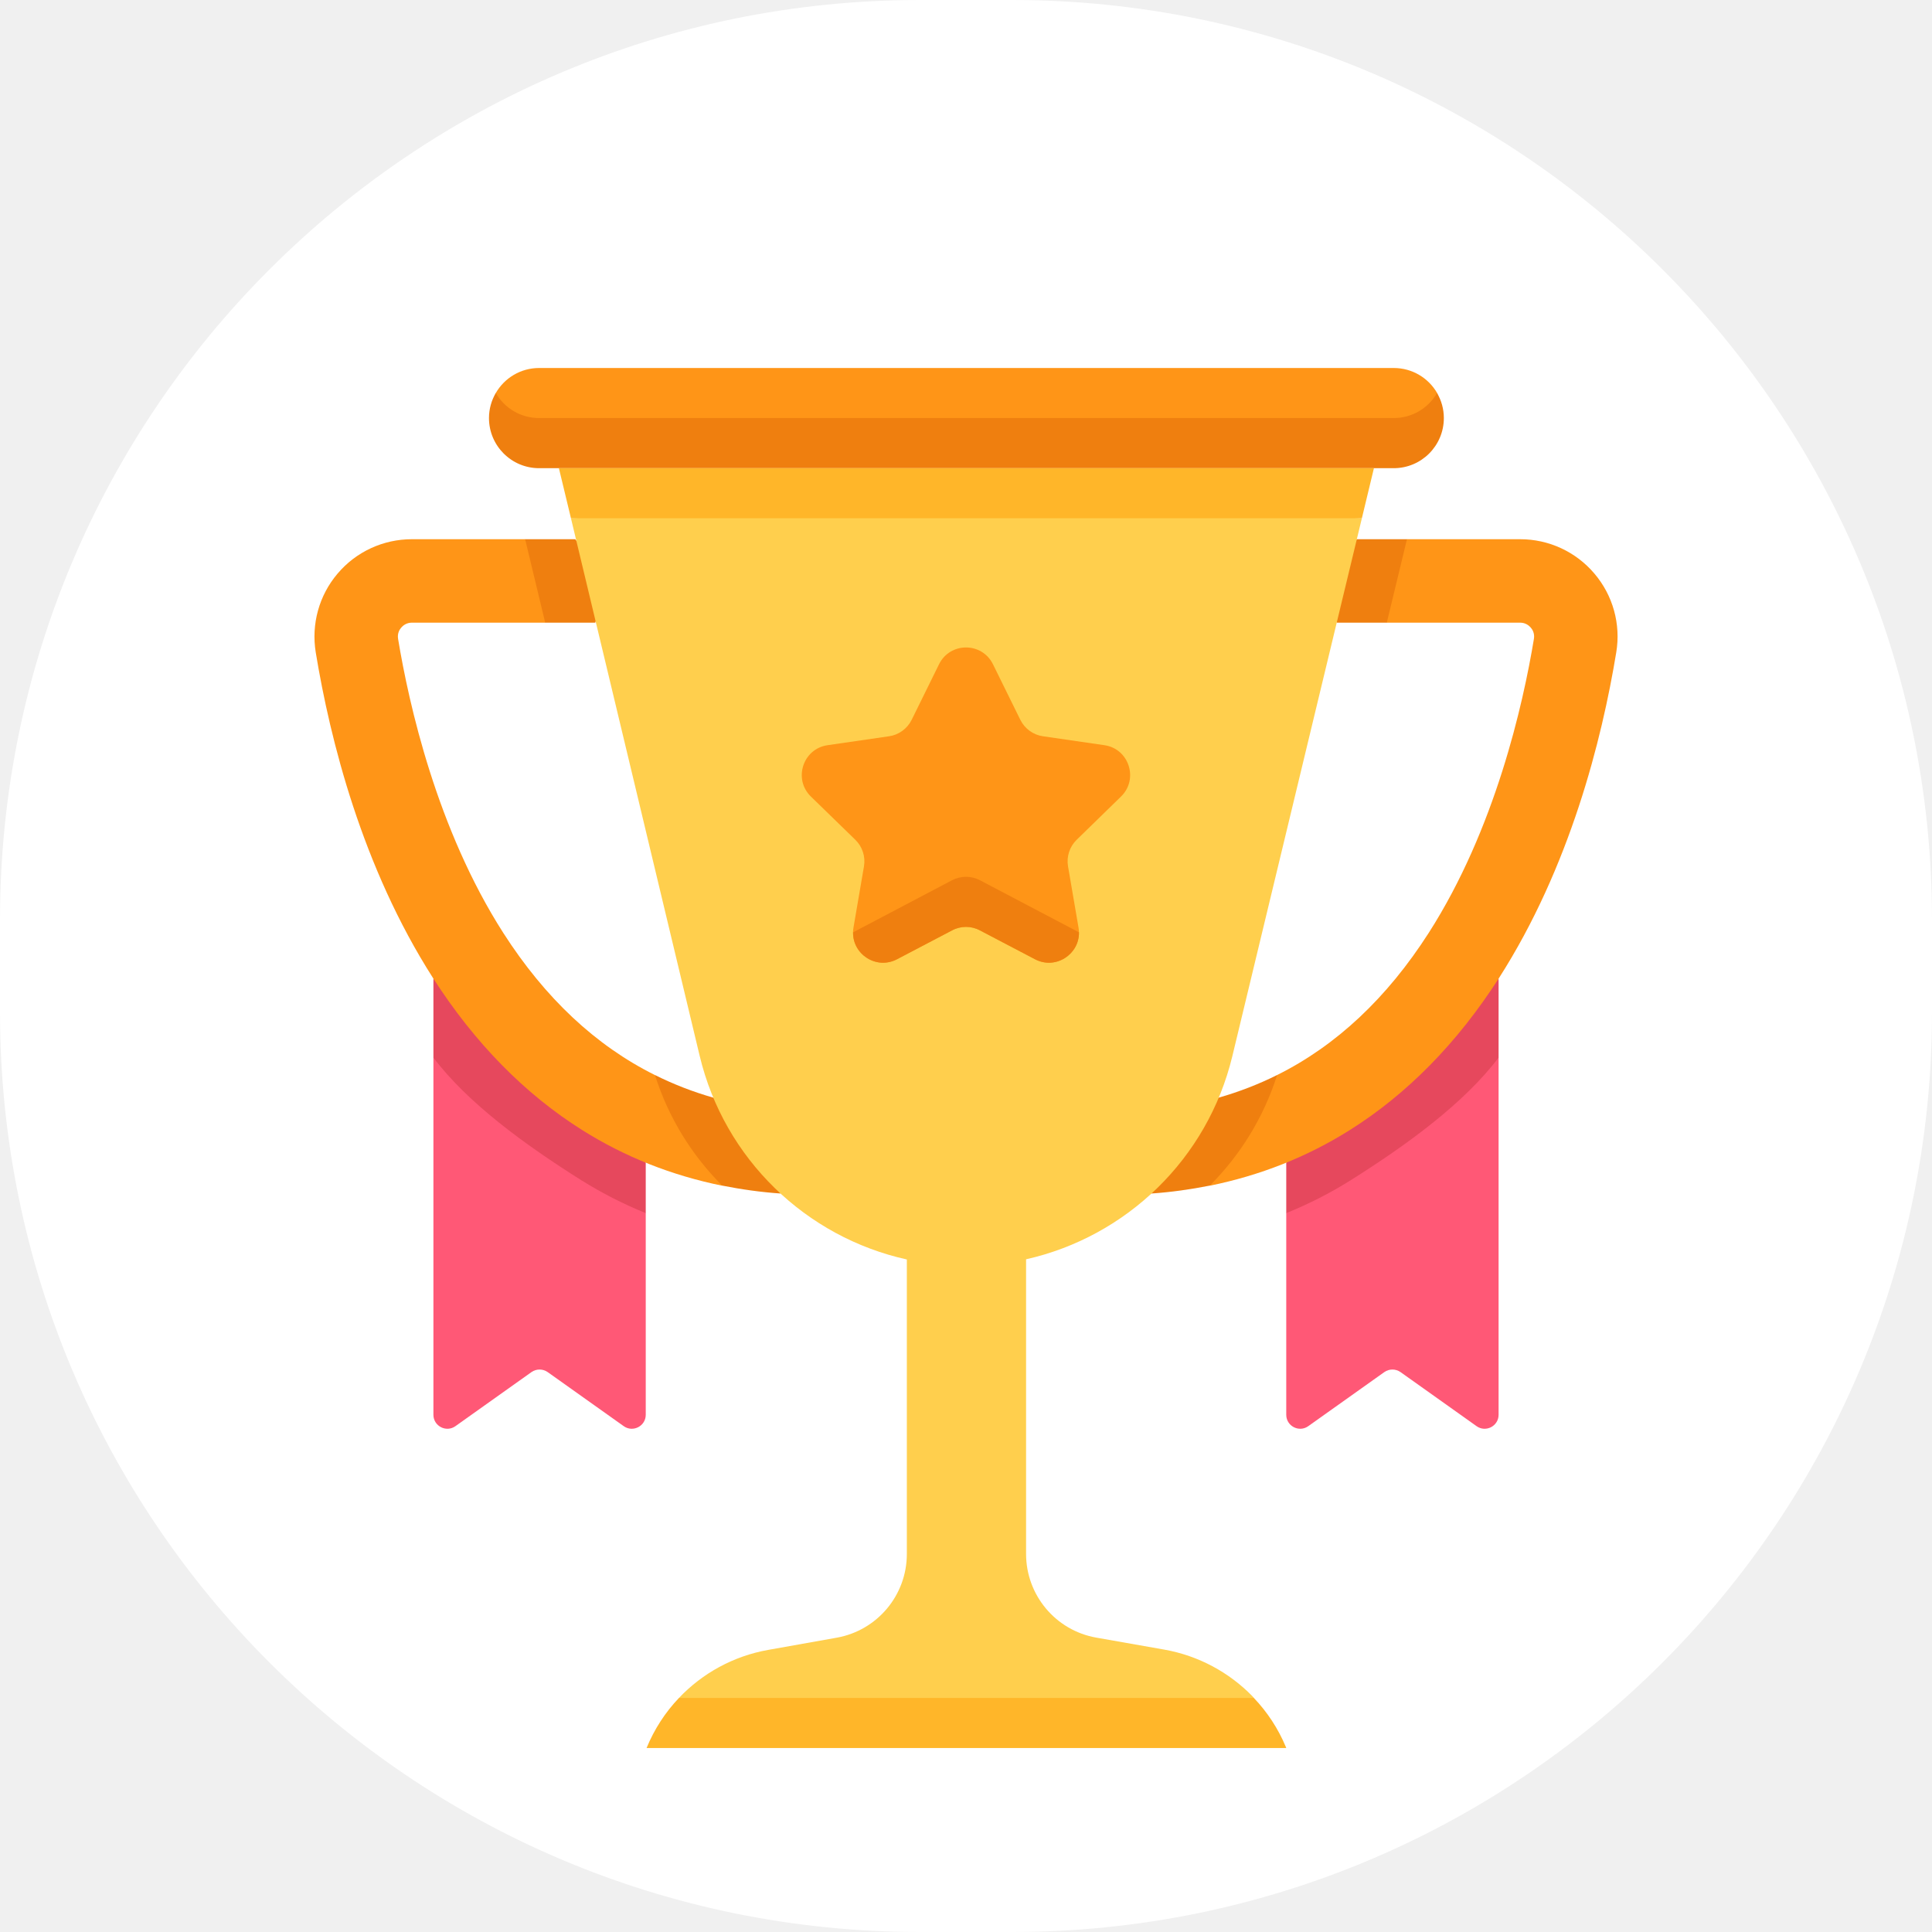
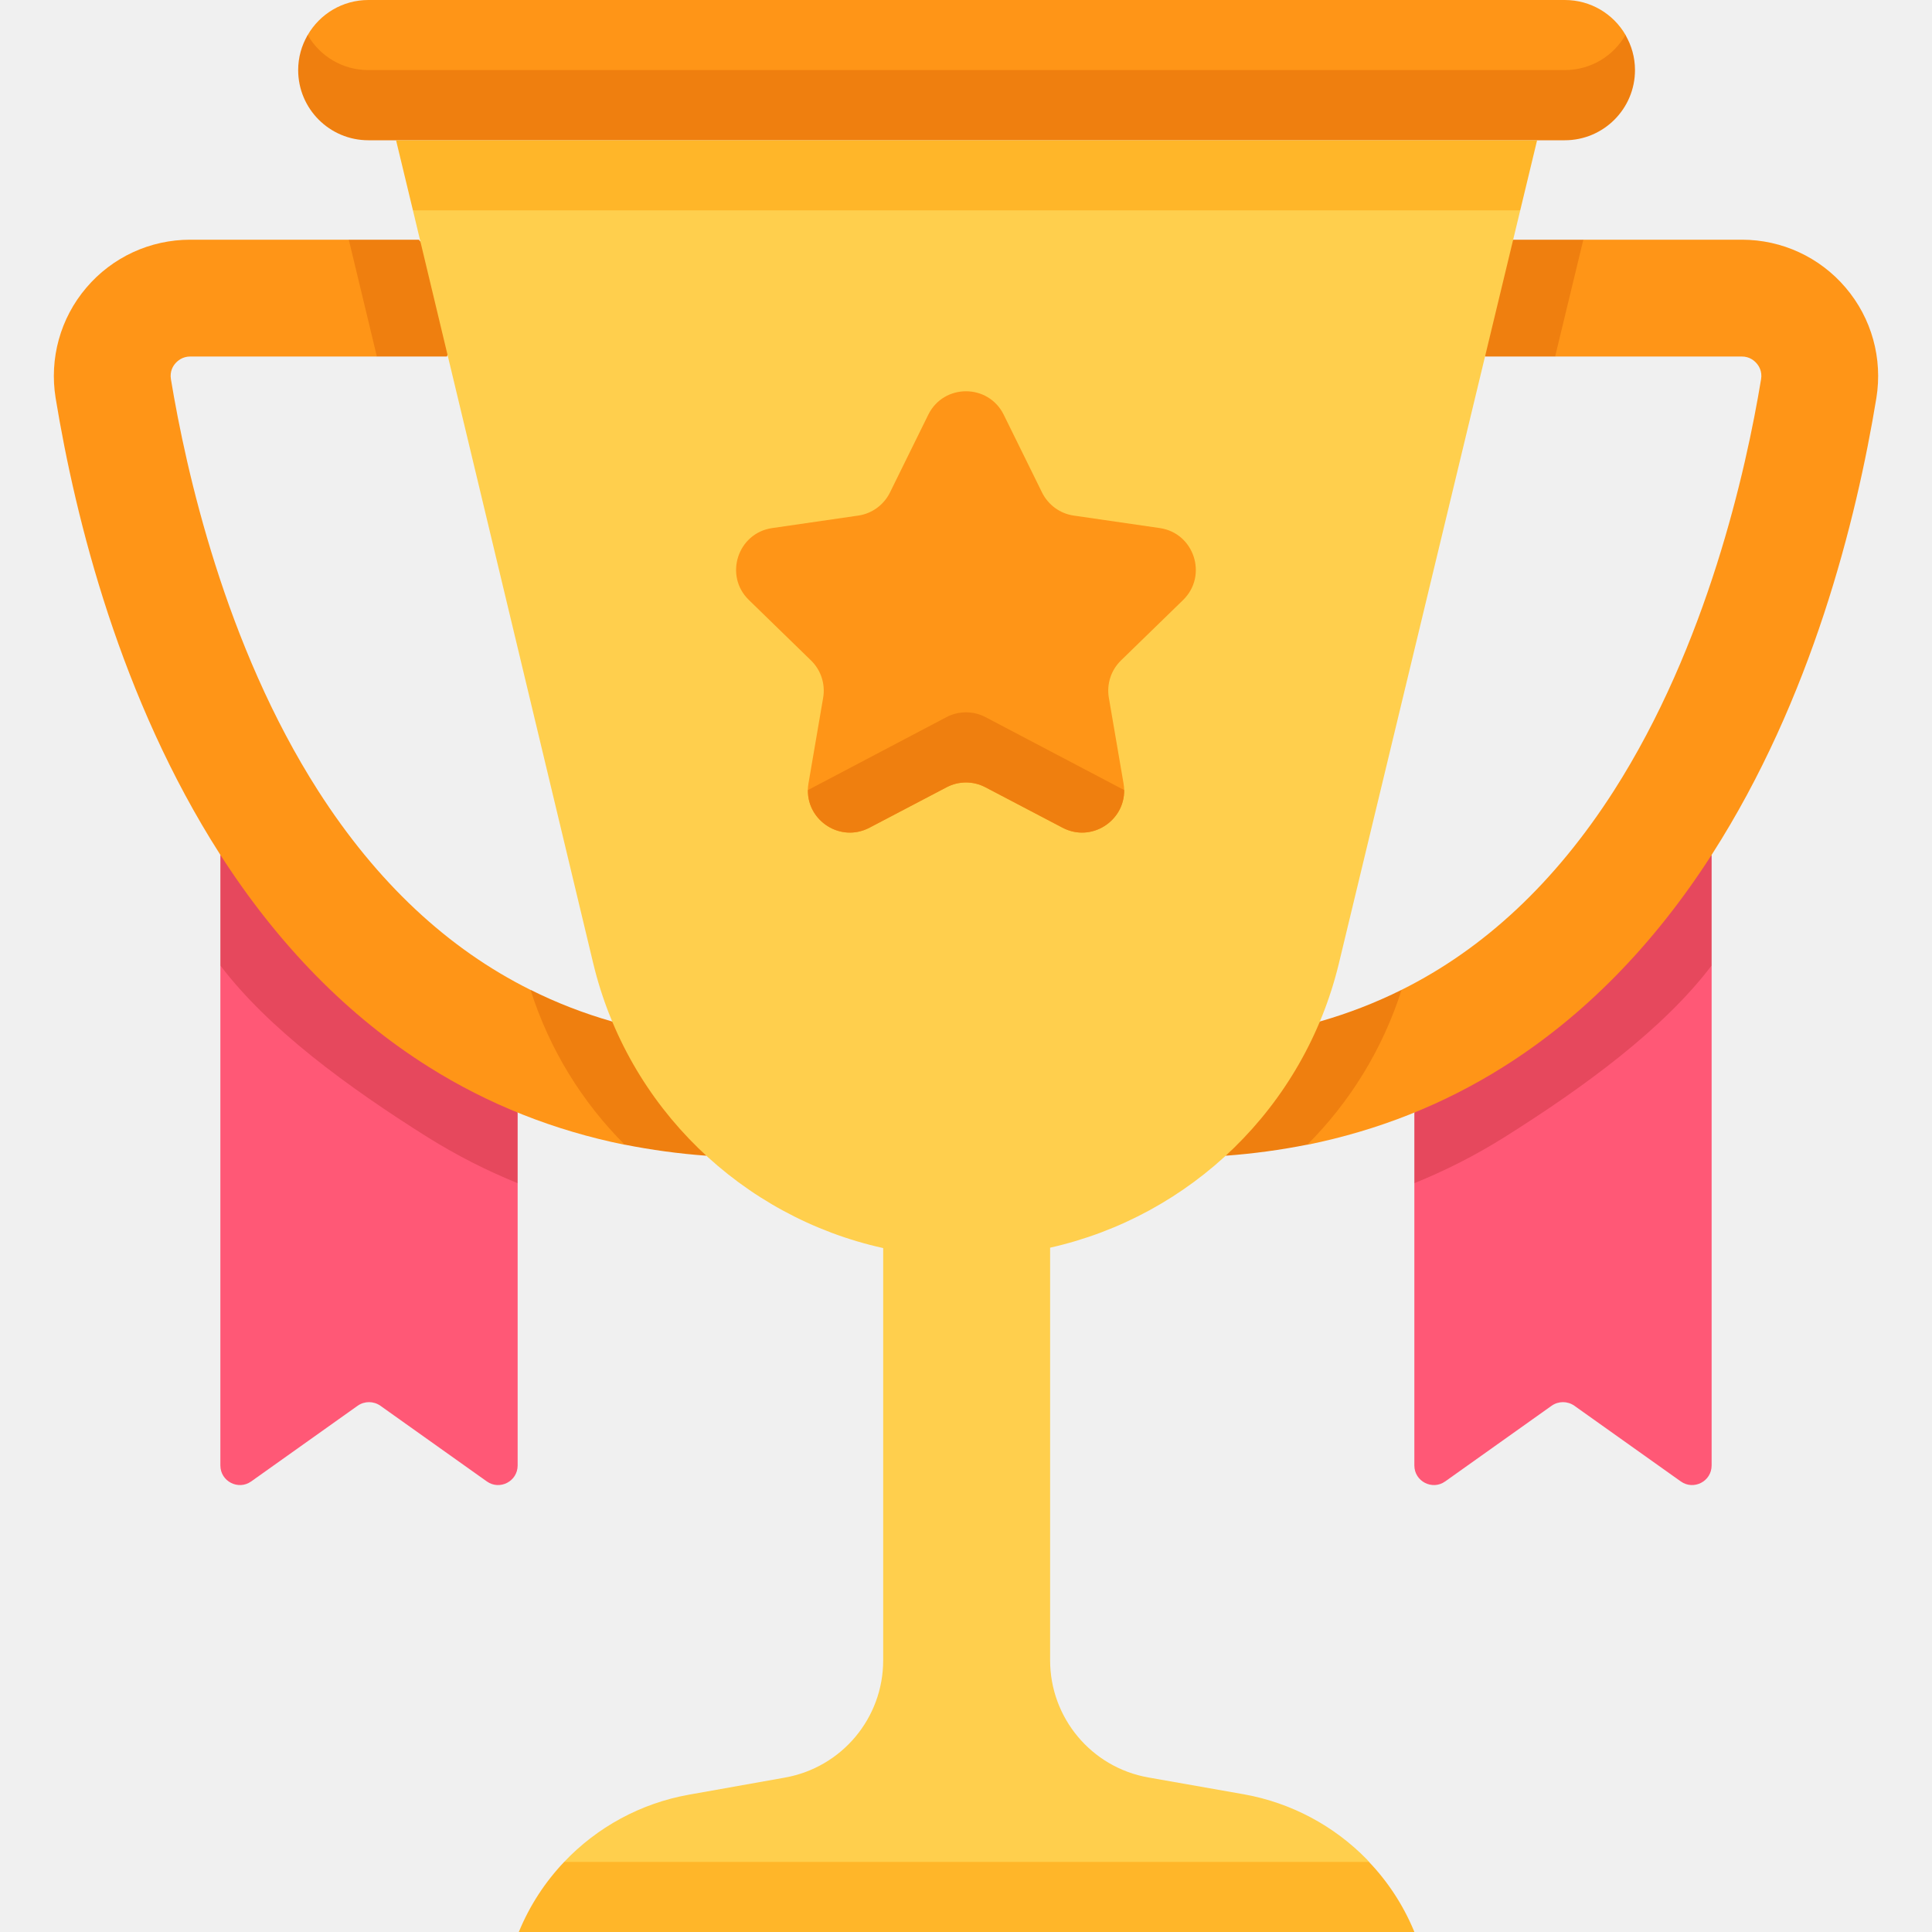
- <svg xmlns="http://www.w3.org/2000/svg" width="21" height="21" viewBox="0 0 21 21" fill="none">
-   <rect width="21" height="21" rx="10" fill="white" />
-   <g clip-path="url(#clip0_843_995)">
-     <path d="M14.234 12.798L13.981 13.186V15.378C13.981 15.501 14.12 15.573 14.22 15.502L15.047 14.914C15.1 14.877 15.17 14.877 15.223 14.914L16.05 15.502C16.15 15.573 16.289 15.501 16.289 15.378V11.496L15.842 11.454C15.391 12.157 14.473 12.7 14.234 12.798Z" fill="#FF5876" />
-     <path d="M13.981 12.637V13.186C14.224 13.088 14.457 12.969 14.679 12.83C15.298 12.441 15.915 11.99 16.289 11.496V10.637L13.981 12.637Z" fill="#E6485D" />
-     <path d="M17.33 6.234C17.129 5.997 16.835 5.861 16.524 5.861H15.293L14.89 6.121L14.802 6.496L15.074 6.768H16.523C16.584 6.768 16.622 6.802 16.639 6.822C16.656 6.841 16.683 6.884 16.673 6.944C16.556 7.652 16.253 9.01 15.529 10.141C15.075 10.849 14.525 11.365 13.882 11.685L13.219 12.309L13.15 12.888C13.697 12.777 14.206 12.576 14.669 12.285C15.294 11.893 15.841 11.336 16.293 10.631C17.064 9.426 17.412 8.041 17.568 7.091C17.619 6.784 17.532 6.471 17.33 6.234Z" fill="#FF9517" />
-     <path d="M14.53 6.768H15.074L15.293 5.861H14.748L14.367 6.315L14.53 6.768Z" fill="#EF7F0F" />
-     <path d="M13.247 11.931L12.661 12.37L12.516 12.973C12.733 12.958 12.944 12.928 13.15 12.887C13.48 12.557 13.734 12.149 13.882 11.685C13.679 11.786 13.467 11.868 13.247 11.931Z" fill="#EF7F0F" />
-     <path d="M15.149 4.817H5.86C5.559 4.817 5.342 4.352 5.389 4.272C5.483 4.109 5.659 4 5.86 4H15.149C15.351 4 15.527 4.109 15.621 4.272C15.667 4.352 15.45 4.817 15.149 4.817Z" fill="#FF9517" />
-     <path d="M15.149 4.544H5.86C5.658 4.544 5.483 4.435 5.389 4.272C5.342 4.352 5.315 4.445 5.315 4.544C5.315 4.845 5.559 5.089 5.86 5.089H15.149C15.45 5.089 15.694 4.845 15.694 4.544C15.694 4.445 15.667 4.352 15.62 4.272C15.526 4.435 15.351 4.544 15.149 4.544Z" fill="#EF7F0F" />
-     <path d="M6.766 12.798L7.019 13.186V15.378C7.019 15.501 6.88 15.573 6.78 15.502L5.953 14.914C5.9 14.877 5.83 14.877 5.777 14.914L4.95 15.502C4.85 15.573 4.711 15.501 4.711 15.378V11.496L5.158 11.454C5.609 12.157 6.528 12.7 6.766 12.798Z" fill="#FF5876" />
-     <path d="M7.019 12.637V13.186C6.776 13.088 6.544 12.969 6.321 12.83C5.702 12.441 5.085 11.99 4.711 11.496V10.637L7.019 12.637Z" fill="#E6485D" />
-     <path d="M3.67 6.234C3.871 5.997 4.165 5.861 4.477 5.861H5.708L6.11 6.121L6.198 6.496L5.926 6.768H4.477C4.416 6.768 4.378 6.802 4.361 6.822C4.344 6.841 4.317 6.884 4.327 6.944C4.444 7.652 4.747 9.01 5.471 10.141C5.925 10.849 6.475 11.365 7.118 11.685L7.781 12.309L7.85 12.888C7.303 12.777 6.794 12.576 6.331 12.285C5.706 11.893 5.159 11.336 4.707 10.631C3.936 9.426 3.588 8.041 3.432 7.091C3.382 6.784 3.468 6.471 3.67 6.234Z" fill="#FF9517" />
-     <path d="M6.47 6.768H5.926L5.708 5.861H6.252L6.633 6.315L6.47 6.768Z" fill="#EF7F0F" />
-     <path d="M7.753 11.931L8.339 12.37L8.484 12.973C8.268 12.958 8.056 12.928 7.85 12.887C7.52 12.557 7.266 12.149 7.119 11.685C7.321 11.786 7.533 11.868 7.753 11.931Z" fill="#EF7F0F" />
-     <path d="M11.915 17.8L12.658 17.931C13.027 17.997 13.359 18.177 13.613 18.437C13.619 18.444 13.625 18.45 13.63 18.456L13.431 18.728H7.572L7.38 18.456C7.635 18.187 7.973 18.001 8.348 17.934L9.095 17.801C9.536 17.722 9.857 17.339 9.857 16.891V13.69C8.763 13.448 7.874 12.601 7.605 11.476L6.206 5.633L10.505 5.361L14.803 5.633L13.395 11.48C13.125 12.6 12.241 13.443 11.153 13.688V16.89C11.153 17.338 11.474 17.722 11.915 17.8Z" fill="#FFCF4D" />
-     <path d="M14.803 5.633L14.934 5.089H6.075L6.206 5.633H14.803Z" fill="#FFB629" />
-     <path d="M13.629 18.456H7.38C7.232 18.611 7.112 18.795 7.028 19H13.981L13.976 18.987C13.892 18.787 13.774 18.608 13.629 18.456Z" fill="#FFB629" />
-     <path d="M10.793 7.22L11.091 7.825C11.139 7.921 11.231 7.988 11.337 8.003L12.005 8.1C12.272 8.139 12.379 8.469 12.185 8.658L11.703 9.128C11.626 9.203 11.591 9.311 11.609 9.417L11.723 10.082C11.768 10.349 11.488 10.552 11.249 10.426L10.652 10.113C10.557 10.062 10.443 10.062 10.348 10.113L9.751 10.426C9.511 10.552 9.231 10.349 9.277 10.082L9.391 9.417C9.409 9.311 9.374 9.203 9.297 9.128L8.814 8.658C8.62 8.469 8.727 8.139 8.995 8.1L9.663 8.003C9.769 7.988 9.861 7.921 9.909 7.825L10.207 7.22C10.327 6.977 10.673 6.977 10.793 7.22Z" fill="#FF9517" />
-     <path d="M10.652 9.568C10.557 9.518 10.443 9.518 10.348 9.568L9.273 10.134C9.268 10.374 9.527 10.544 9.751 10.426L10.348 10.113C10.443 10.062 10.557 10.062 10.652 10.113L11.249 10.426C11.473 10.544 11.732 10.374 11.728 10.134L10.652 9.568Z" fill="#EF7F0F" />
+ <svg xmlns="http://www.w3.org/2000/svg" width="15" height="15" viewBox="0 0 15 15" fill="none">
+   <g clip-path="url(#clip0_1486_1934)">
+     <path d="M11.234 8.798L10.981 9.186V11.378C10.981 11.501 11.12 11.573 11.22 11.502L12.047 10.914C12.1 10.877 12.17 10.877 12.223 10.914L13.05 11.502C13.15 11.573 13.289 11.501 13.289 11.378V7.496L12.842 7.454C12.391 8.157 11.473 8.7 11.234 8.798Z" fill="#FF5876" />
+     <path d="M10.981 8.637V9.186C11.224 9.088 11.457 8.969 11.679 8.83C12.298 8.441 12.915 7.99 13.289 7.496V6.637L10.981 8.637Z" fill="#E6485D" />
+     <path d="M14.33 2.234C14.129 1.997 13.835 1.861 13.524 1.861H12.293L11.89 2.121L11.802 2.496L12.074 2.768H13.524C13.585 2.768 13.622 2.802 13.639 2.822C13.656 2.841 13.683 2.884 13.673 2.944C13.556 3.652 13.253 5.01 12.529 6.141C12.075 6.849 11.525 7.365 10.882 7.685L10.219 8.309L10.15 8.888C10.697 8.777 11.206 8.576 11.669 8.285C12.294 7.893 12.841 7.336 13.293 6.631C14.065 5.426 14.412 4.041 14.568 3.091C14.618 2.784 14.532 2.471 14.33 2.234Z" fill="#FF9517" />
+     <path d="M11.53 2.768H12.074L12.293 1.861H11.748L11.367 2.315L11.53 2.768Z" fill="#EF7F0F" />
+     <path d="M10.247 7.931L9.661 8.37L9.516 8.973C9.733 8.957 9.944 8.928 10.15 8.887C10.48 8.557 10.734 8.148 10.882 7.685C10.679 7.786 10.467 7.868 10.247 7.931Z" fill="#EF7F0F" />
+     <path d="M12.149 0.817H2.86C2.559 0.817 2.342 0.352 2.389 0.272C2.483 0.109 2.659 0 2.86 0H12.149C12.351 0 12.527 0.109 12.621 0.272C12.667 0.352 12.45 0.817 12.149 0.817Z" fill="#FF9517" />
+     <path d="M12.149 0.544H2.86C2.658 0.544 2.483 0.435 2.389 0.272C2.342 0.352 2.315 0.445 2.315 0.544C2.315 0.845 2.559 1.089 2.86 1.089H12.149C12.45 1.089 12.694 0.845 12.694 0.544C12.694 0.445 12.667 0.352 12.62 0.272C12.526 0.435 12.351 0.544 12.149 0.544Z" fill="#EF7F0F" />
+     <path d="M3.766 8.798L4.019 9.186V11.378C4.019 11.501 3.88 11.573 3.78 11.502L2.953 10.914C2.9 10.877 2.83 10.877 2.777 10.914L1.95 11.502C1.85 11.573 1.711 11.501 1.711 11.378V7.496L2.158 7.454C2.609 8.157 3.528 8.7 3.766 8.798Z" fill="#FF5876" />
+     <path d="M4.019 8.637V9.186C3.776 9.088 3.544 8.969 3.321 8.83C2.702 8.441 2.085 7.99 1.711 7.496V6.637L4.019 8.637Z" fill="#E6485D" />
+     <path d="M0.67 2.234C0.871 1.997 1.165 1.861 1.477 1.861H2.708L3.11 2.121L3.198 2.496L2.926 2.768H1.477C1.416 2.768 1.378 2.802 1.361 2.822C1.344 2.841 1.317 2.884 1.327 2.944C1.444 3.652 1.747 5.01 2.471 6.141C2.925 6.849 3.475 7.365 4.118 7.685L4.781 8.309L4.85 8.888C4.303 8.777 3.794 8.576 3.331 8.285C2.706 7.893 2.159 7.336 1.707 6.631C0.936 5.426 0.588 4.041 0.432 3.091C0.382 2.784 0.468 2.471 0.67 2.234Z" fill="#FF9517" />
+     <path d="M3.47 2.768H2.926L2.708 1.861H3.252L3.633 2.315L3.47 2.768Z" fill="#EF7F0F" />
+     <path d="M4.753 7.931L5.339 8.37L5.484 8.973C5.268 8.957 5.056 8.928 4.85 8.887C4.52 8.557 4.266 8.148 4.119 7.685C4.321 7.786 4.533 7.868 4.753 7.931Z" fill="#EF7F0F" />
+     <path d="M8.915 13.8L9.658 13.931C10.027 13.997 10.359 14.177 10.613 14.437C10.619 14.443 10.625 14.45 10.63 14.456L10.431 14.728H4.572L4.38 14.456C4.635 14.187 4.973 14.001 5.348 13.934L6.095 13.801C6.536 13.722 6.857 13.339 6.857 12.891V9.69C5.763 9.448 4.874 8.601 4.605 7.476L3.206 1.633L7.505 1.361L11.803 1.633L10.395 7.48C10.125 8.6 9.241 9.443 8.153 9.687V12.89C8.153 13.338 8.474 13.722 8.915 13.8Z" fill="#FFCF4D" />
+     <path d="M11.803 1.633L11.934 1.089H3.075L3.206 1.633H11.803Z" fill="#FFB629" />
+     <path d="M10.629 14.456H4.38C4.232 14.612 4.112 14.795 4.028 15H10.981L10.976 14.987C10.892 14.787 10.774 14.608 10.629 14.456Z" fill="#FFB629" />
+     <path d="M7.793 3.22L8.091 3.825C8.139 3.921 8.231 3.988 8.337 4.003L9.005 4.1C9.272 4.139 9.379 4.469 9.186 4.658L8.703 5.128C8.626 5.203 8.591 5.311 8.609 5.417L8.723 6.082C8.769 6.349 8.488 6.552 8.249 6.426L7.652 6.113C7.557 6.063 7.443 6.063 7.348 6.113L6.751 6.426C6.511 6.552 6.231 6.349 6.277 6.082L6.391 5.417C6.409 5.311 6.374 5.203 6.297 5.128L5.814 4.658C5.62 4.469 5.727 4.139 5.995 4.1L6.663 4.003C6.769 3.988 6.861 3.921 6.909 3.825L7.207 3.22C7.327 2.977 7.673 2.977 7.793 3.22Z" fill="#FF9517" />
+     <path d="M7.652 5.568C7.557 5.518 7.443 5.518 7.348 5.568L6.273 6.134C6.268 6.374 6.527 6.544 6.751 6.426L7.348 6.113C7.443 6.062 7.557 6.062 7.652 6.113L8.249 6.426C8.473 6.544 8.732 6.374 8.728 6.134L7.652 5.568Z" fill="#EF7F0F" />
  </g>
  <defs>
-     <clipPath id="clip0_843_995">
-       <rect width="15" height="15" fill="white" transform="translate(3 4)" />
+     <clipPath id="clip0_1486_1934">
+       <rect width="15" height="15" fill="white" />
    </clipPath>
  </defs>
</svg>
